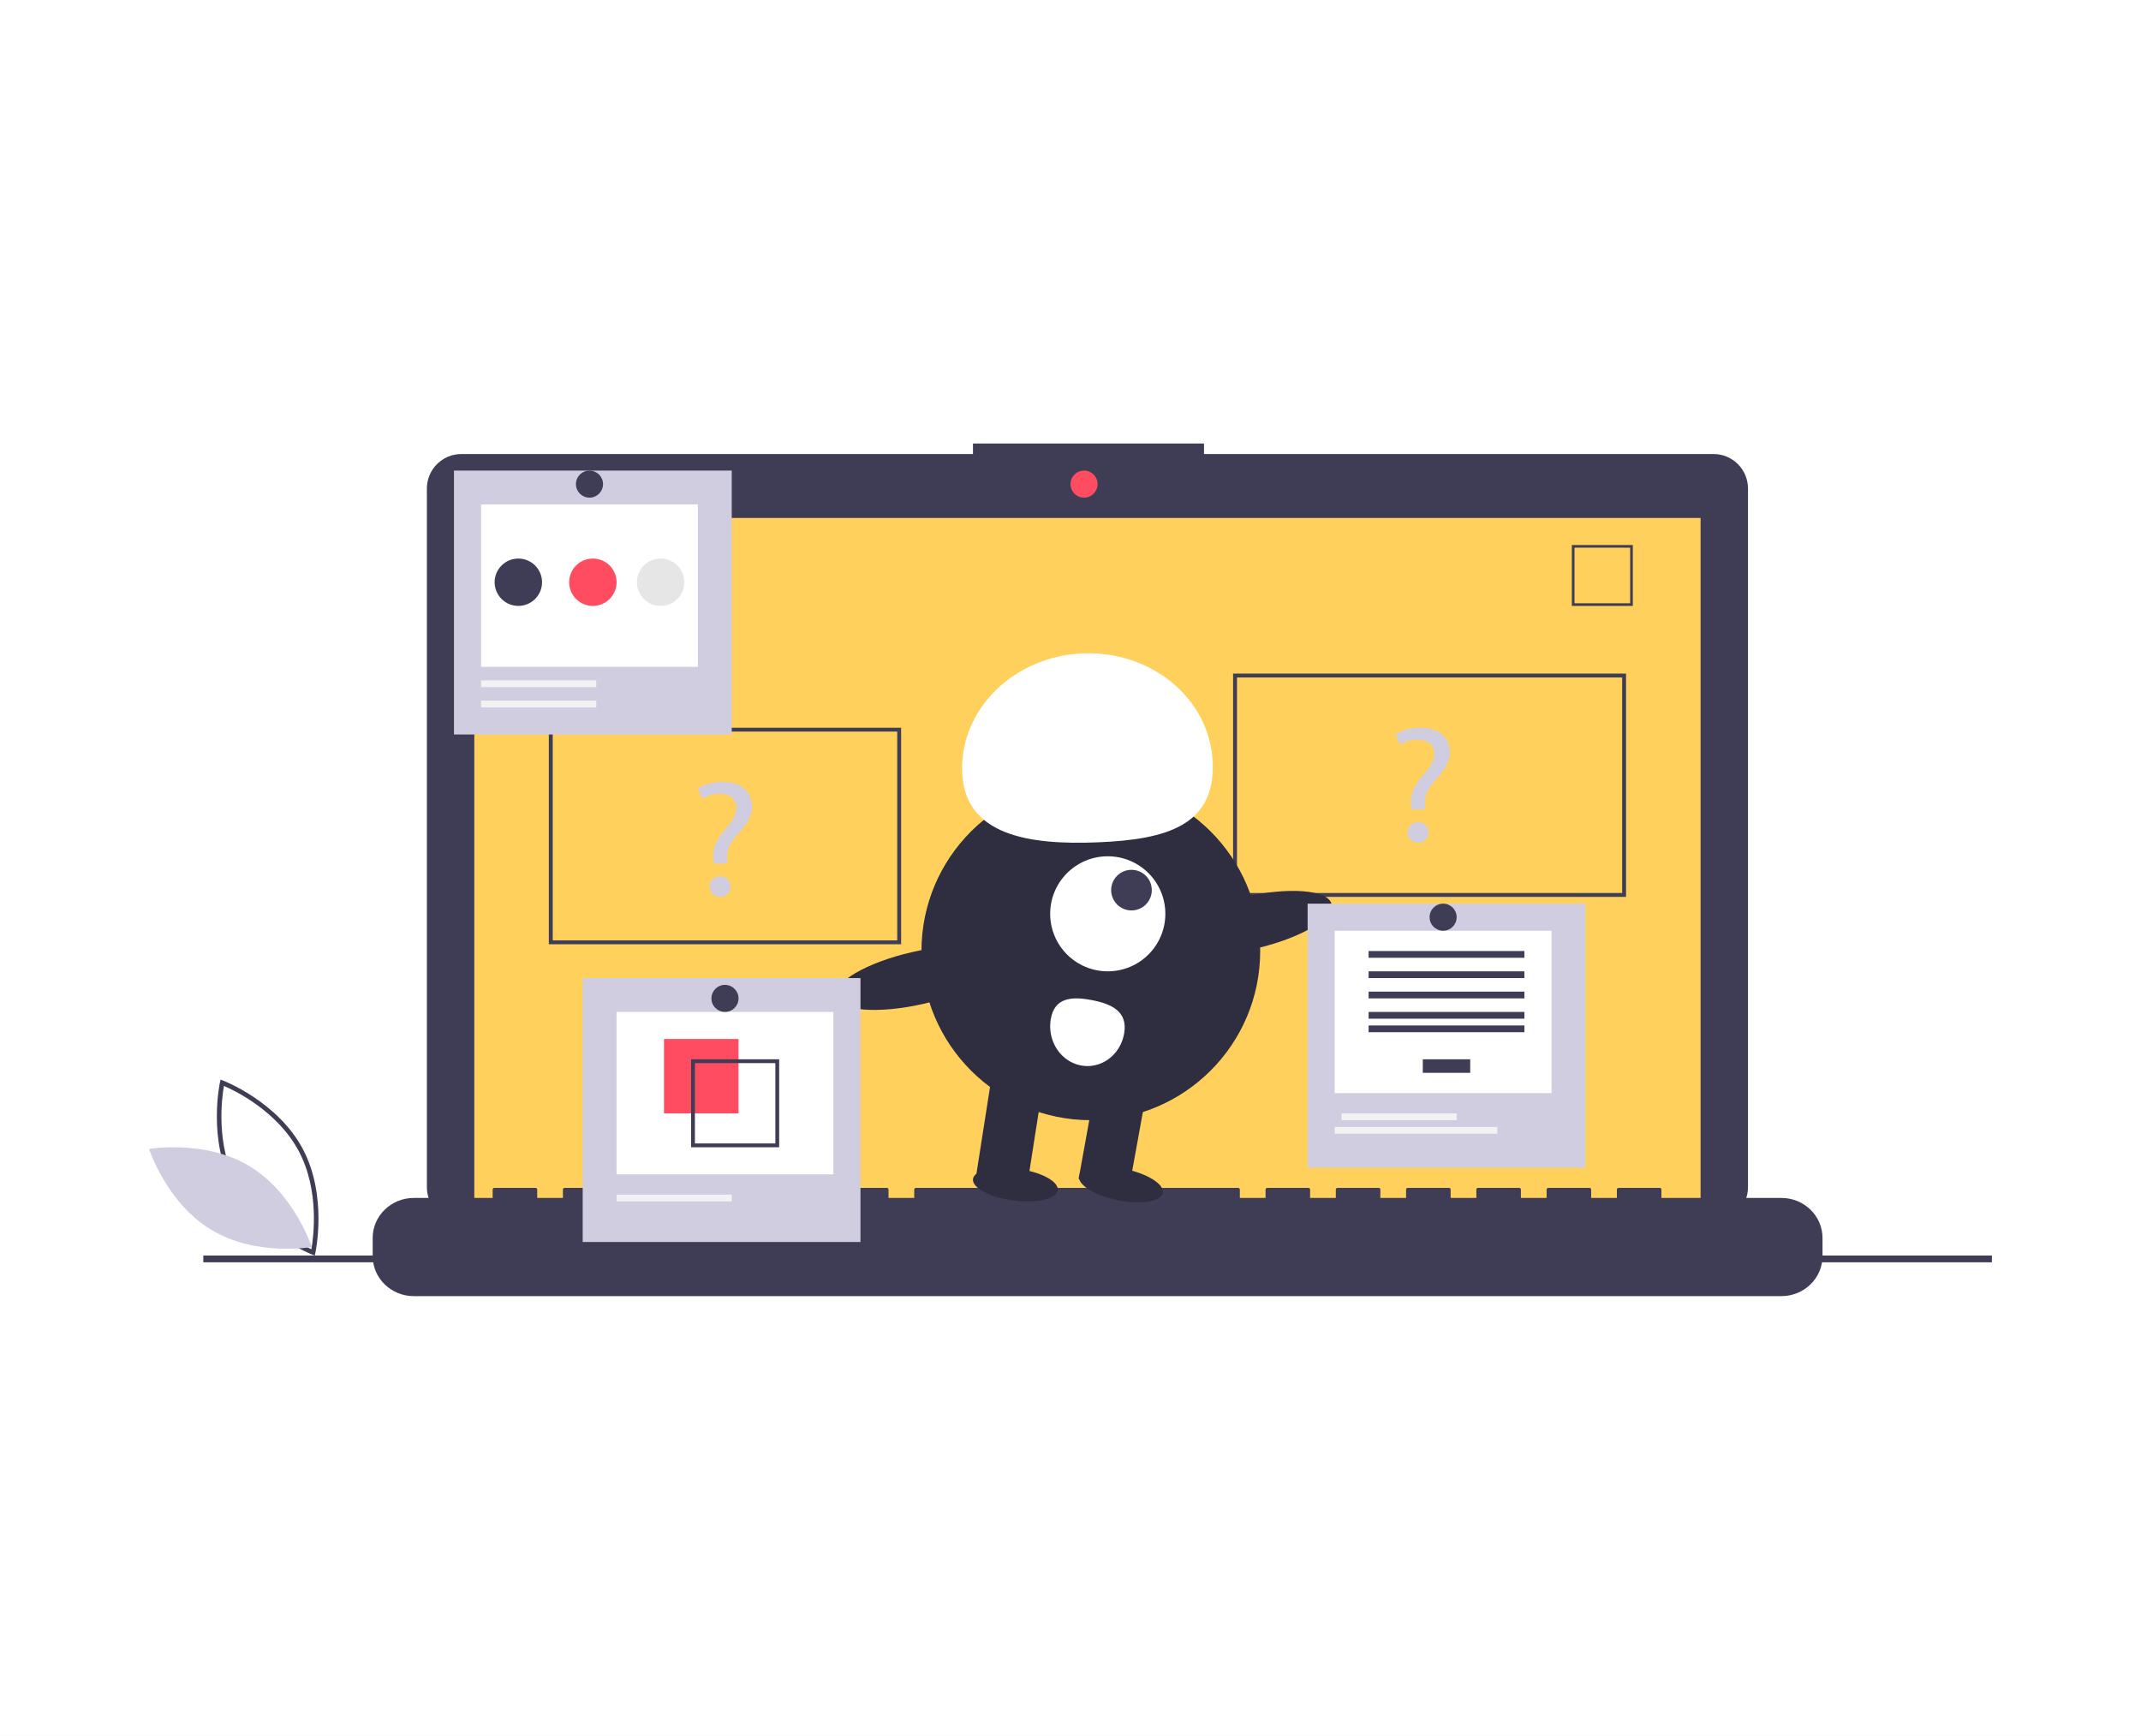
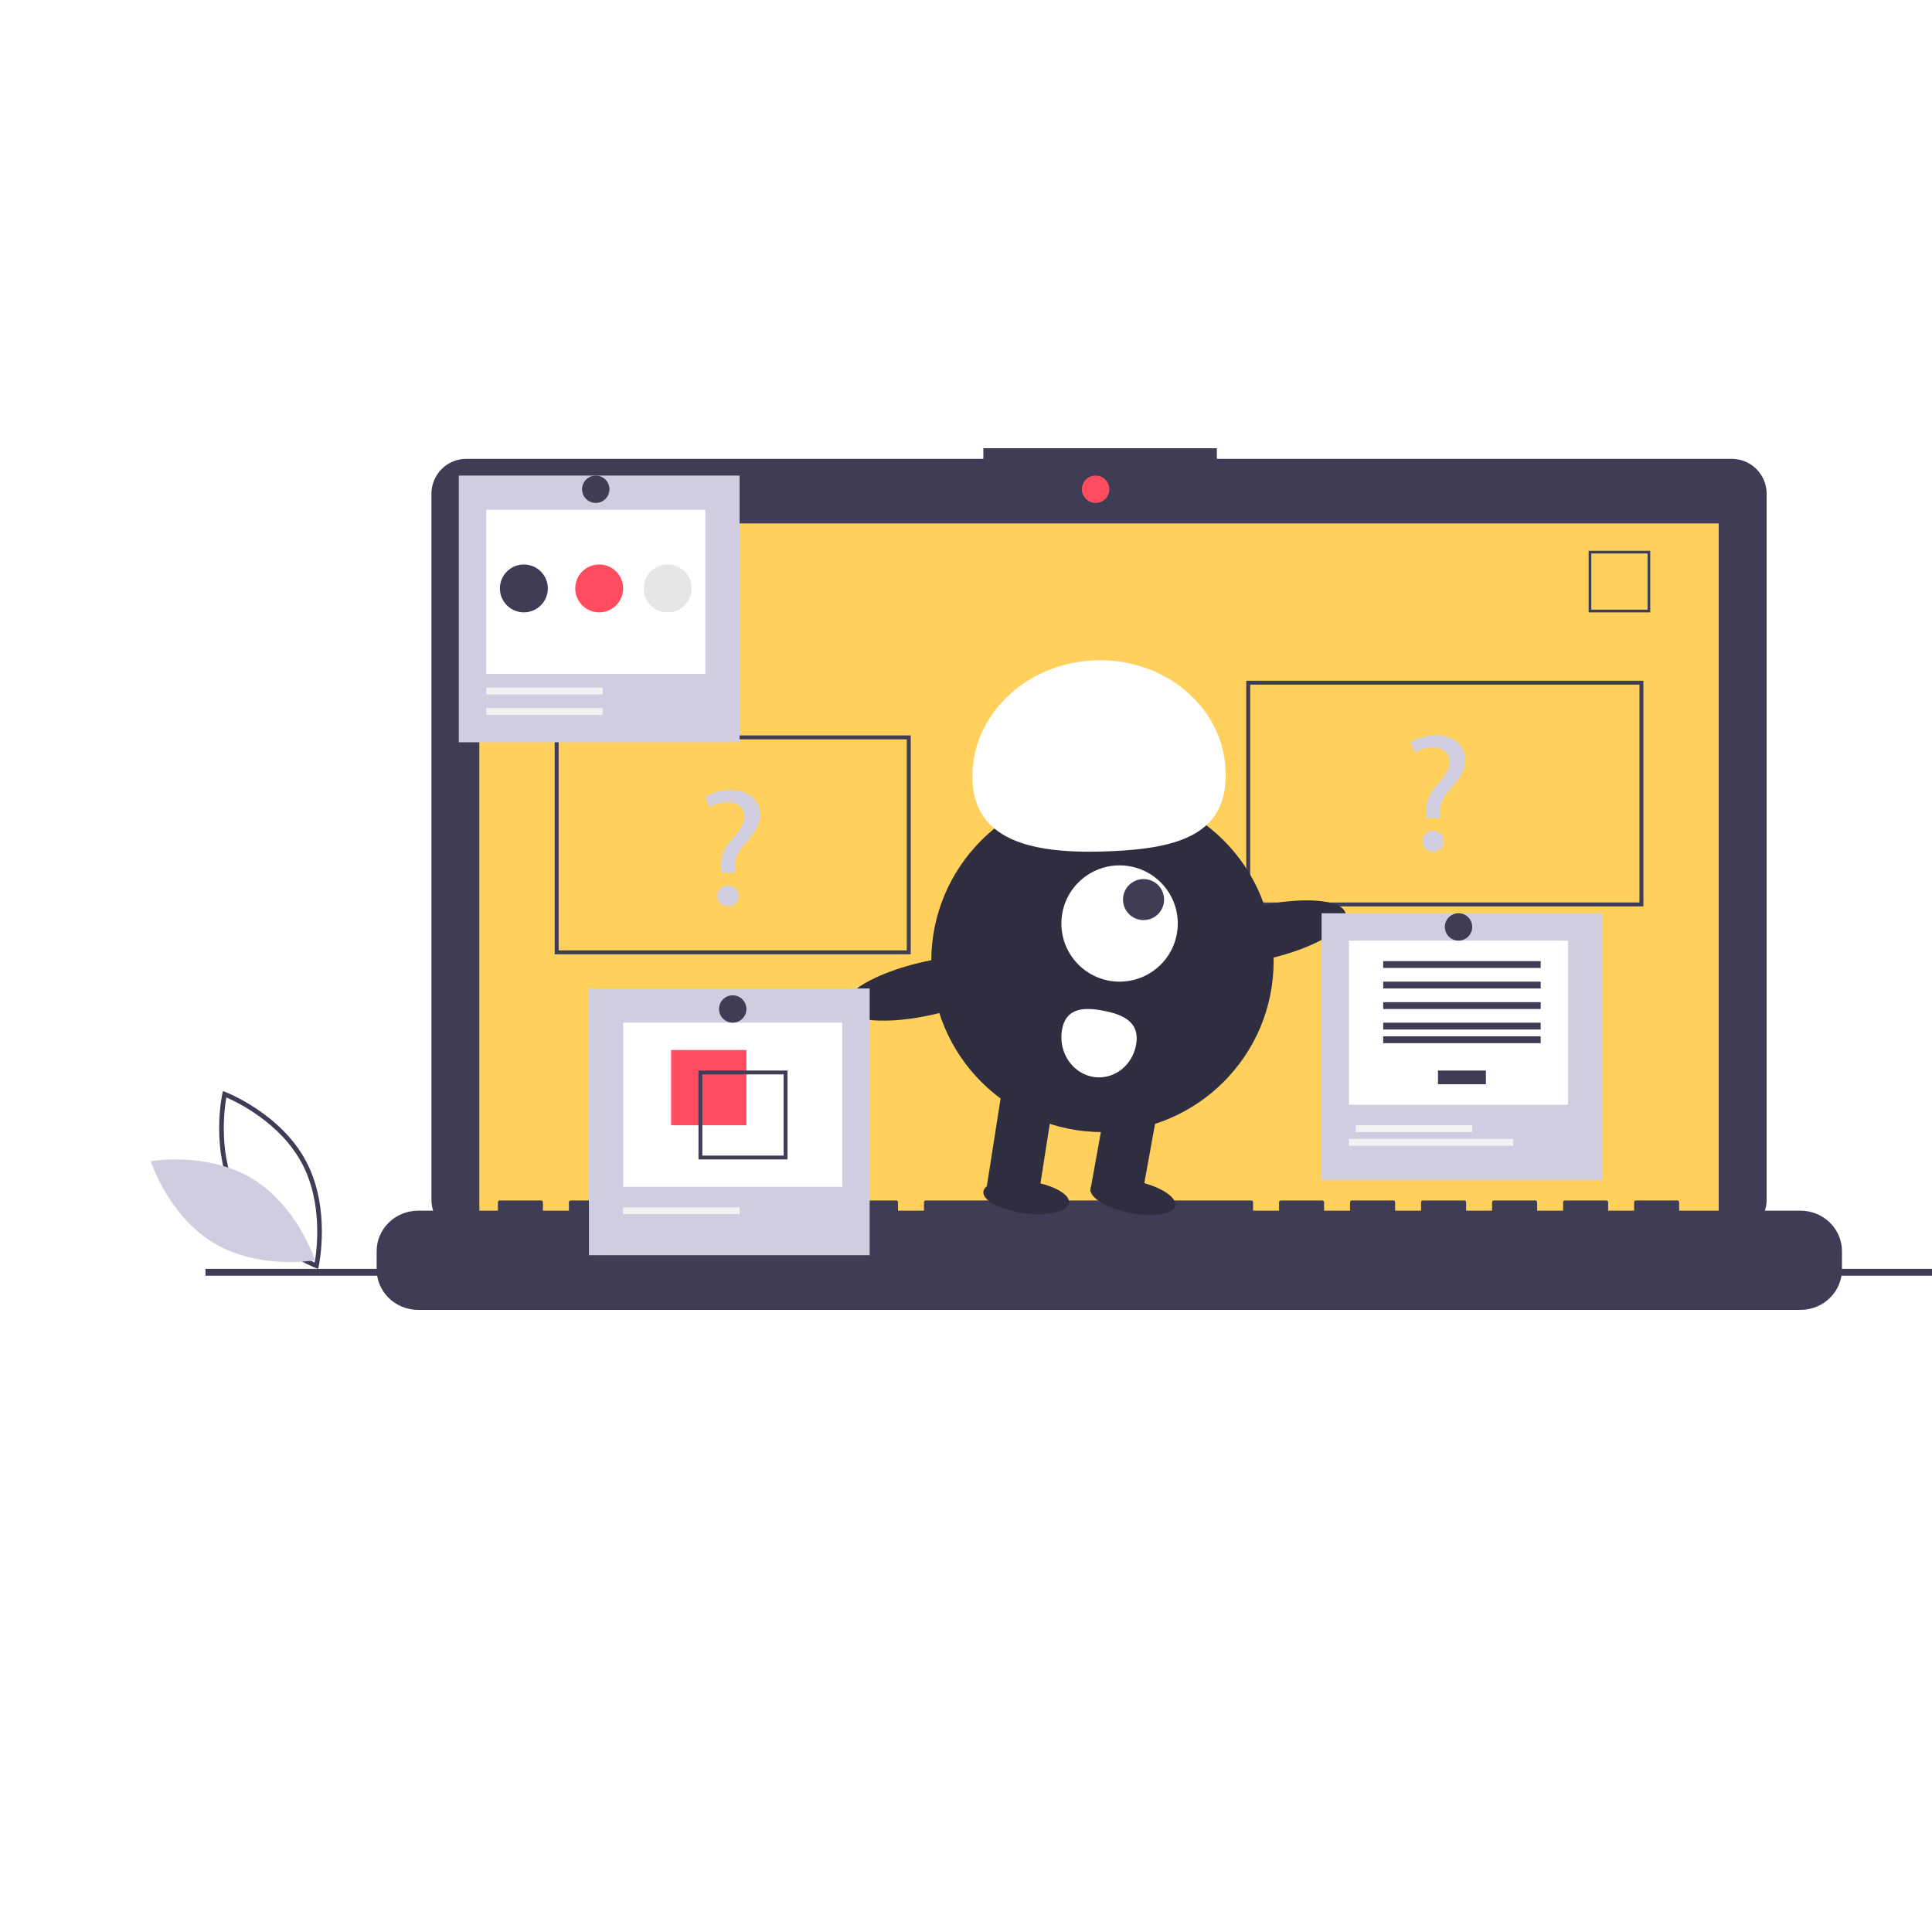
- <svg xmlns="http://www.w3.org/2000/svg" width="560px" height="454px" viewBox="0 0 560 454" version="1.1">
+ <svg xmlns="http://www.w3.org/2000/svg" width="500px" height="500px" viewBox="0 0 500 500" version="1.1">
  <g id="Agency-2" stroke="none" stroke-width="1" fill="none" fill-rule="evenodd">
    <g id="Agency-1" transform="translate(-172, -1602)">
      <g id="6" transform="translate(172, 1602)">
-         <rect id="Rectangle-Copy-16" fill="#FFFFFF" x="0" y="0" width="560" height="454" />
+         <rect id="Rectangle-Copy-16" fill="#FFFFFF" x="0" y="0" width="500" height="500" />
        <g id="undraw_online_test_gba7" transform="translate(39, 116)" fill-rule="nonzero">
          <path d="M43.33,212.381 L42.686,212.138 C42.545,212.084 28.467,206.652 21.873,194.336 C15.278,182.018 18.507,167.189 18.54,167.04 L18.692,166.365 L19.336,166.608 C19.477,166.662 33.555,172.094 40.15,184.41 C46.744,196.728 43.515,211.558 43.482,211.706 L43.33,212.381 Z M22.929,193.762 C28.504,204.176 39.629,209.514 42.448,210.733 C42.983,207.69 44.664,195.387 39.094,184.984 C33.524,174.581 22.394,169.235 19.575,168.013 C19.038,171.057 17.358,183.359 22.929,193.762 Z" id="Shape" fill="#3F3D56" />
          <path d="M26.262,189.017 C38.006,196.094 42.529,210.151 42.529,210.151 C42.529,210.151 28.011,212.734 16.267,205.657 C4.523,198.58 0,184.523 0,184.523 C0,184.523 14.518,181.941 26.262,189.017 Z" id="Path" fill="#D0CDE1" />
          <path d="M409.191,2.75 L275.92,2.75 L275.92,0 L215.49,0 L215.49,2.75 L81.669,2.75 C79.278,2.75 76.985,3.701 75.295,5.394 C73.604,7.087 72.654,9.383 72.654,11.777 L72.654,194.505 C72.654,199.49 76.69,203.532 81.669,203.532 L409.191,203.532 C411.582,203.532 413.875,202.581 415.566,200.888 C417.256,199.195 418.206,196.899 418.206,194.505 L418.206,11.777 C418.206,9.383 417.256,7.087 415.566,5.394 C413.875,3.701 411.582,2.75 409.191,2.75 Z" id="Path" fill="#3F3D56" />
          <rect id="Rectangle" fill="#FFD15C" x="85.059" y="19.468" width="320.743" height="180.524" />
          <ellipse id="Oval" fill="#FF4C60" cx="244.544" cy="10.619" rx="3.544" ry="3.54" />
          <path d="M388.081,42.476 L372.132,42.476 L372.132,26.548 L388.081,26.548 L388.081,42.476 Z M372.826,41.784 L387.387,41.784 L387.387,27.24 L372.826,27.24 L372.826,41.784 Z" id="Shape" fill="#3F3D56" />
          <path d="M426.94,197.32 L395.563,197.32 L395.563,195.119 C395.563,195.003 395.516,194.892 395.432,194.81 C395.348,194.729 395.234,194.683 395.115,194.683 L384.357,194.683 C384.238,194.683 384.124,194.729 384.04,194.81 C383.956,194.892 383.908,195.003 383.908,195.119 L383.908,197.32 L377.185,197.32 L377.185,195.119 C377.185,195.003 377.137,194.892 377.053,194.81 C376.969,194.729 376.855,194.683 376.736,194.683 L365.978,194.683 C365.859,194.683 365.745,194.729 365.661,194.81 C365.577,194.892 365.53,195.003 365.53,195.119 L365.53,197.32 L358.806,197.32 L358.806,195.119 C358.806,195.003 358.759,194.892 358.675,194.81 C358.591,194.729 358.477,194.683 358.358,194.683 L347.6,194.683 C347.481,194.683 347.367,194.729 347.283,194.81 C347.199,194.892 347.152,195.003 347.152,195.119 L347.152,197.32 L340.428,197.32 L340.428,195.119 C340.428,195.003 340.381,194.892 340.297,194.81 C340.213,194.729 340.099,194.683 339.98,194.683 L329.222,194.683 C329.103,194.683 328.989,194.729 328.905,194.81 C328.821,194.892 328.773,195.003 328.773,195.119 L328.773,197.32 L322.05,197.32 L322.05,195.119 C322.05,195.003 322.002,194.892 321.918,194.81 C321.834,194.729 321.72,194.683 321.601,194.683 L310.843,194.683 C310.725,194.683 310.611,194.729 310.526,194.81 C310.442,194.892 310.395,195.003 310.395,195.119 L310.395,197.32 L303.671,197.32 L303.671,195.119 C303.671,195.003 303.624,194.892 303.54,194.81 C303.456,194.729 303.342,194.683 303.223,194.683 L292.465,194.683 C292.346,194.683 292.232,194.729 292.148,194.81 C292.064,194.892 292.017,195.003 292.017,195.119 L292.017,197.32 L285.293,197.32 L285.293,195.119 C285.293,195.003 285.246,194.892 285.162,194.81 C285.078,194.729 284.964,194.683 284.845,194.683 L200.574,194.683 C200.455,194.683 200.341,194.729 200.257,194.81 C200.173,194.892 200.125,195.003 200.125,195.119 L200.125,197.32 L193.402,197.32 L193.402,195.119 C193.402,195.003 193.354,194.892 193.27,194.81 C193.186,194.729 193.072,194.683 192.953,194.683 L182.195,194.683 C182.076,194.683 181.962,194.729 181.878,194.81 C181.794,194.892 181.747,195.003 181.747,195.119 L181.747,197.32 L175.023,197.32 L175.023,195.119 C175.023,195.003 174.976,194.892 174.892,194.81 C174.808,194.729 174.694,194.683 174.575,194.683 L163.817,194.683 C163.698,194.683 163.584,194.729 163.5,194.81 C163.416,194.892 163.369,195.003 163.369,195.119 L163.369,197.32 L156.645,197.32 L156.645,195.119 C156.645,195.003 156.598,194.892 156.514,194.81 C156.43,194.729 156.316,194.683 156.197,194.683 L145.439,194.683 C145.32,194.683 145.206,194.729 145.122,194.81 C145.038,194.892 144.99,195.003 144.99,195.119 L144.99,197.32 L138.267,197.32 L138.267,195.119 C138.267,195.003 138.219,194.892 138.135,194.81 C138.051,194.729 137.937,194.683 137.818,194.683 L127.06,194.683 C126.942,194.683 126.827,194.729 126.743,194.81 C126.659,194.892 126.612,195.003 126.612,195.119 L126.612,197.32 L119.888,197.32 L119.888,195.119 C119.888,195.003 119.841,194.892 119.757,194.81 C119.673,194.729 119.559,194.683 119.44,194.683 L108.682,194.683 C108.563,194.683 108.449,194.729 108.365,194.81 C108.281,194.892 108.234,195.003 108.234,195.119 L108.234,197.32 L101.51,197.32 L101.51,195.119 C101.51,195.003 101.463,194.892 101.379,194.81 C101.295,194.729 101.181,194.683 101.062,194.683 L90.304,194.683 C90.185,194.683 90.071,194.729 89.987,194.81 C89.903,194.892 89.856,195.003 89.856,195.119 L89.856,197.32 L69.236,197.32 C63.294,197.32 58.478,202.008 58.478,207.792 L58.478,212.528 C58.478,218.311 63.294,223 69.236,223 L426.94,223 C432.882,223 437.699,218.311 437.699,212.528 L437.699,207.792 C437.699,202.008 432.882,197.32 426.94,197.32 Z" id="Path" fill="#3F3D56" />
          <rect id="Rectangle" fill="#3F3D56" x="14.176" y="212.381" width="467.824" height="1.77" />
          <path d="M386.309,118.579 L283.529,118.579 L283.529,60.175 L386.309,60.175 L386.309,118.579 Z M284.547,117.564 L385.291,117.564 L385.291,61.19 L284.547,61.19 L284.547,117.564 Z" id="Shape" fill="#3F3D56" />
          <path d="M196.699,130.968 L104.551,130.968 L104.551,74.333 L196.699,74.333 L196.699,130.968 Z M105.575,129.957 L195.675,129.957 L195.675,75.345 L105.575,75.345 L105.575,129.957 Z" id="Shape" fill="#3F3D56" />
          <path d="M147.653,109.847 L147.561,108.723 C147.287,106.389 148.11,103.838 150.396,101.245 C152.454,98.953 153.598,97.268 153.598,95.322 C153.598,93.118 152.134,91.648 149.253,91.605 C147.605,91.598 145.995,92.066 144.634,92.945 L143.537,90.221 C145.046,89.184 147.653,88.492 150.076,88.492 C155.335,88.492 157.713,91.562 157.713,94.847 C157.713,97.786 155.975,99.905 153.78,102.368 C151.768,104.616 151.037,106.518 151.174,108.723 L151.219,109.847 L147.653,109.847 Z M146.647,115.899 C146.597,115.186 146.865,114.486 147.386,113.968 C147.908,113.451 148.634,113.163 149.39,113.176 C150.991,113.176 152.089,114.299 152.089,115.899 C152.13,116.843 151.62,117.733 150.761,118.217 C149.903,118.7 148.832,118.7 147.974,118.217 C147.115,117.733 146.605,116.843 146.647,115.899 L146.647,115.899 Z" id="Shape" fill="#D0CDE1" />
          <path d="M330.175,95.688 L330.083,94.564 C329.809,92.23 330.632,89.679 332.918,87.086 C334.976,84.795 336.12,83.109 336.12,81.164 C336.12,78.959 334.656,77.489 331.775,77.446 C330.127,77.44 328.517,77.907 327.156,78.786 L326.059,76.063 C327.568,75.025 330.175,74.333 332.598,74.333 C337.857,74.333 340.235,77.403 340.235,80.688 C340.235,83.628 338.497,85.746 336.302,88.21 C334.29,90.457 333.559,92.36 333.696,94.564 L333.742,95.688 L330.175,95.688 Z M329.169,101.74 C329.119,101.027 329.387,100.327 329.909,99.81 C330.43,99.292 331.157,99.005 331.912,99.017 C333.513,99.017 334.611,100.141 334.611,101.74 C334.652,102.685 334.142,103.574 333.284,104.058 C332.425,104.542 331.355,104.542 330.496,104.058 C329.637,103.574 329.127,102.685 329.169,101.74 L329.169,101.74 Z" id="Shape" fill="#D0CDE1" />
          <ellipse id="Oval" fill="#2F2E41" cx="246.316" cy="132.738" rx="44.301" ry="44.246" />
          <polygon id="Path" fill="#2F2E41" points="229.572 194.683 216.191 192.282 220.531 164.595 233.912 166.996" />
          <polygon id="Rectangle" fill="#2F2E41" transform="translate(251.8691, 181.7079) rotate(10.26106) translate(-251.8691, -181.7079) " points="245.163 169.697 258.577 169.696 258.575 193.719 245.161 193.72" />
          <ellipse id="Oval" fill="#2F2E41" transform="translate(254.1933, 193.7983) rotate(-78.58697) translate(-254.1933, -193.7983) " cx="254.193" cy="193.798" rx="4.19" ry="11.178" />
          <ellipse id="Oval" fill="#2F2E41" transform="translate(226.5773, 193.8295) rotate(-82.4537) translate(-226.5773, -193.8295) " cx="226.577" cy="193.83" rx="4.19" ry="11.178" />
          <ellipse id="Oval" fill="#FFFFFF" cx="250.746" cy="123.004" rx="15.062" ry="15.044" />
          <ellipse id="Oval" fill="#3F3D56" cx="256.949" cy="116.81" rx="5.316" ry="5.31" />
          <path d="M212.67,86.04 C212.004,69.578 226.131,55.634 244.223,54.896 C262.316,54.157 277.522,66.905 278.188,83.367 C278.854,99.83 266.277,103.57 248.185,104.308 C230.093,105.046 213.335,102.503 212.67,86.04 Z" id="Path" fill="#FFFFFF" />
          <ellipse id="Oval" fill="#2F2E41" transform="translate(287.753, 125.375) rotate(-12.9101) translate(-287.753, -125.375) " cx="287.753" cy="125.375" rx="22.076" ry="6.928" />
          <ellipse id="Oval" fill="#2F2E41" transform="translate(201.0808, 139.7825) rotate(-12.9101) translate(-201.0808, -139.7825) " cx="201.081" cy="139.783" rx="22.076" ry="6.928" />
          <path d="M235.84,150.557 C235.219,154.218 236.475,157.954 239.134,160.358 C241.794,162.763 245.453,163.47 248.733,162.213 C252.013,160.957 254.416,157.928 255.036,154.267 C255.996,148.607 251.898,146.605 246.597,145.58 C241.296,144.556 236.8,144.897 235.84,150.557 Z" id="Path" fill="#FFFFFF" />
          <rect id="Rectangle" fill="#D0CDE1" x="79.743" y="7.079" width="72.654" height="69.024" />
          <rect id="Rectangle" fill="#FFFFFF" x="86.831" y="15.929" width="56.706" height="42.476" />
          <rect id="Rectangle" fill="#F2F2F2" x="86.831" y="61.944" width="30.125" height="1.77" />
          <rect id="Rectangle" fill="#F2F2F2" x="86.831" y="67.254" width="30.125" height="1.77" />
          <ellipse id="Oval" fill="#3F3D56" cx="96.577" cy="36.282" rx="6.202" ry="6.194" />
          <ellipse id="Oval" fill="#FF4C60" cx="116.07" cy="36.282" rx="6.202" ry="6.194" />
          <ellipse id="Oval" fill="#E6E6E6" cx="133.79" cy="36.282" rx="6.202" ry="6.194" />
          <ellipse id="Oval" fill="#3F3D56" cx="115.184" cy="10.619" rx="3.544" ry="3.54" />
          <rect id="Rectangle" fill="#D0CDE1" x="113.412" y="139.817" width="72.654" height="69.024" />
          <rect id="Rectangle" fill="#FFFFFF" x="122.272" y="148.667" width="56.706" height="42.476" />
          <rect id="Rectangle" fill="#FF4C60" x="134.676" y="155.746" width="19.493" height="19.468" />
          <path d="M141.765,161.056 L141.765,184.063 L164.801,184.063 L164.801,161.056 L141.765,161.056 Z M163.802,183.065 L142.764,183.065 L142.764,162.054 L163.802,162.054 L163.802,183.065 Z" id="Shape" fill="#3F3D56" />
          <rect id="Rectangle" fill="#F2F2F2" x="122.272" y="196.452" width="30.125" height="1.77" />
          <ellipse id="Oval" fill="#3F3D56" cx="150.625" cy="145.127" rx="3.544" ry="3.54" />
          <rect id="Rectangle" fill="#D0CDE1" x="303.022" y="120.349" width="72.654" height="69.024" />
          <rect id="Rectangle" fill="#FFFFFF" x="310.11" y="127.429" width="56.706" height="42.476" />
          <rect id="Rectangle" fill="#3F3D56" x="333.147" y="161.056" width="12.404" height="3.54" />
          <rect id="Rectangle" fill="#3F3D56" x="318.971" y="132.738" width="40.757" height="1.77" />
          <rect id="Rectangle" fill="#3F3D56" x="318.971" y="138.048" width="40.757" height="1.77" />
          <rect id="Rectangle" fill="#3F3D56" x="318.971" y="143.357" width="40.757" height="1.77" />
          <rect id="Rectangle" fill="#3F3D56" x="318.971" y="148.667" width="40.757" height="1.77" />
          <rect id="Rectangle" fill="#3F3D56" x="318.971" y="152.206" width="40.757" height="1.77" />
          <rect id="Rectangle" fill="#F2F2F2" x="311.882" y="175.214" width="30.125" height="1.77" />
          <rect id="Rectangle" fill="#F2F2F2" x="310.11" y="178.754" width="42.529" height="1.77" />
          <ellipse id="Oval" fill="#3F3D56" cx="338.463" cy="123.889" rx="3.544" ry="3.54" />
        </g>
      </g>
    </g>
  </g>
</svg>
